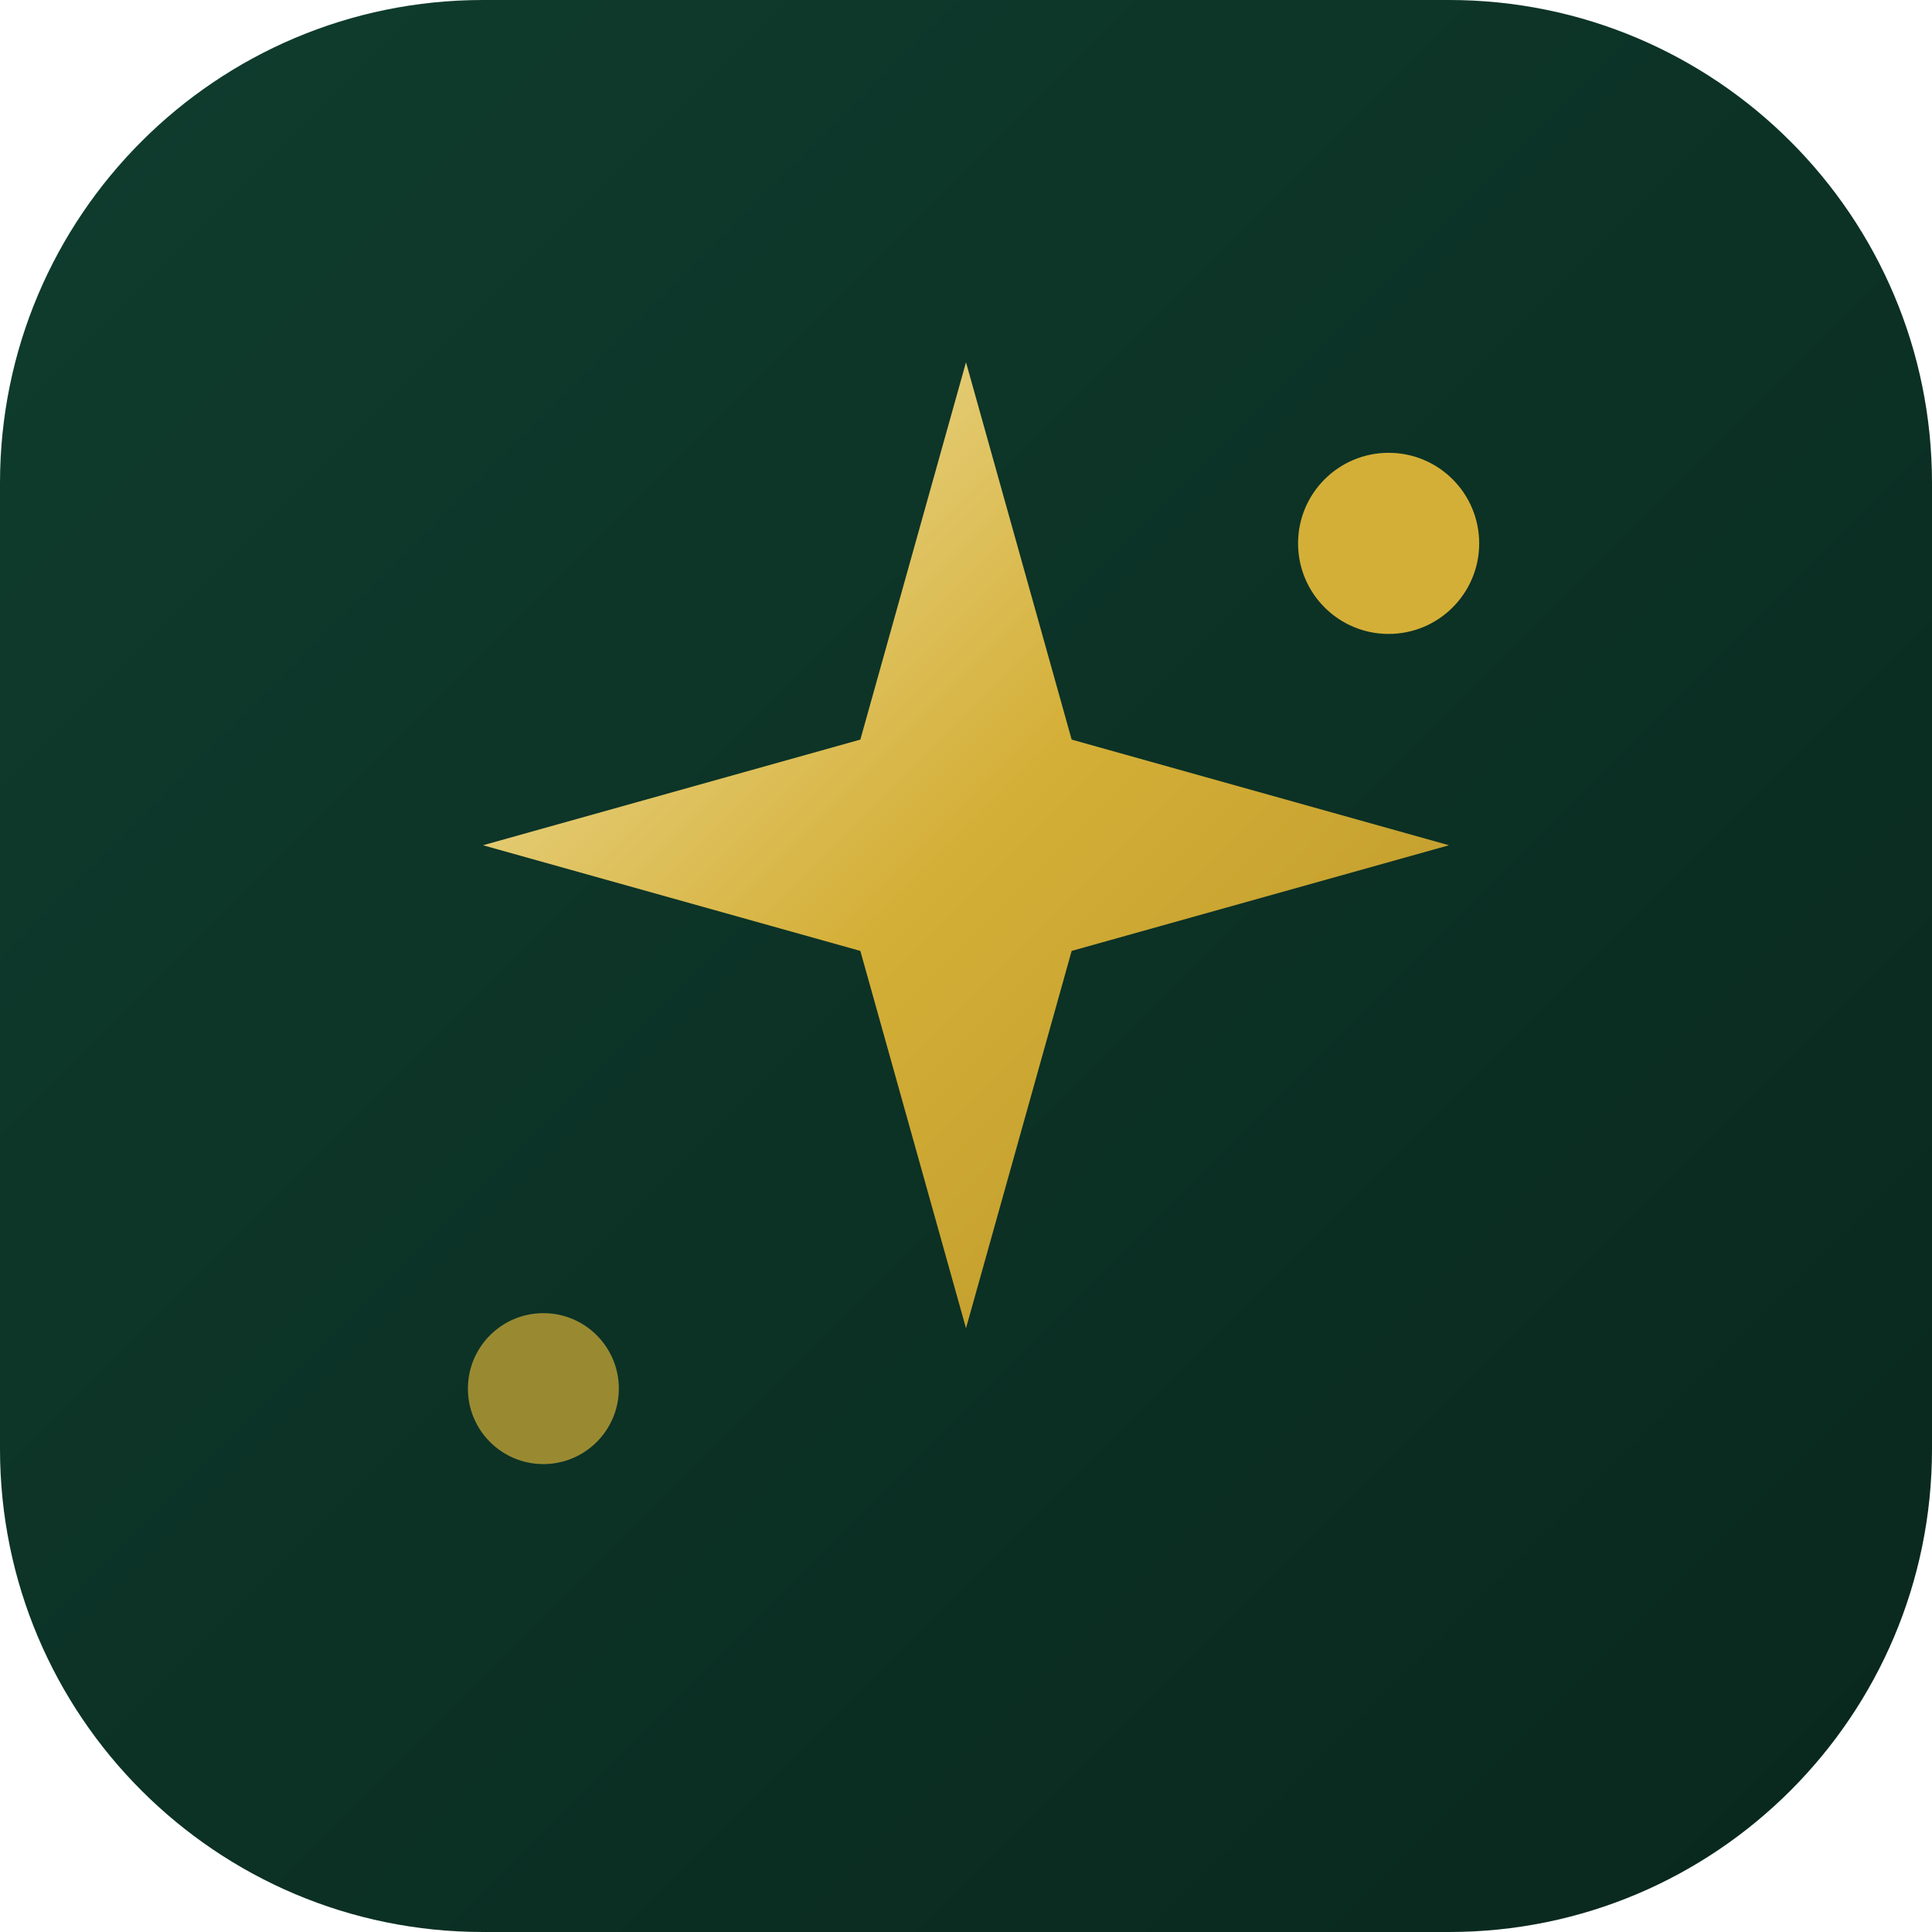
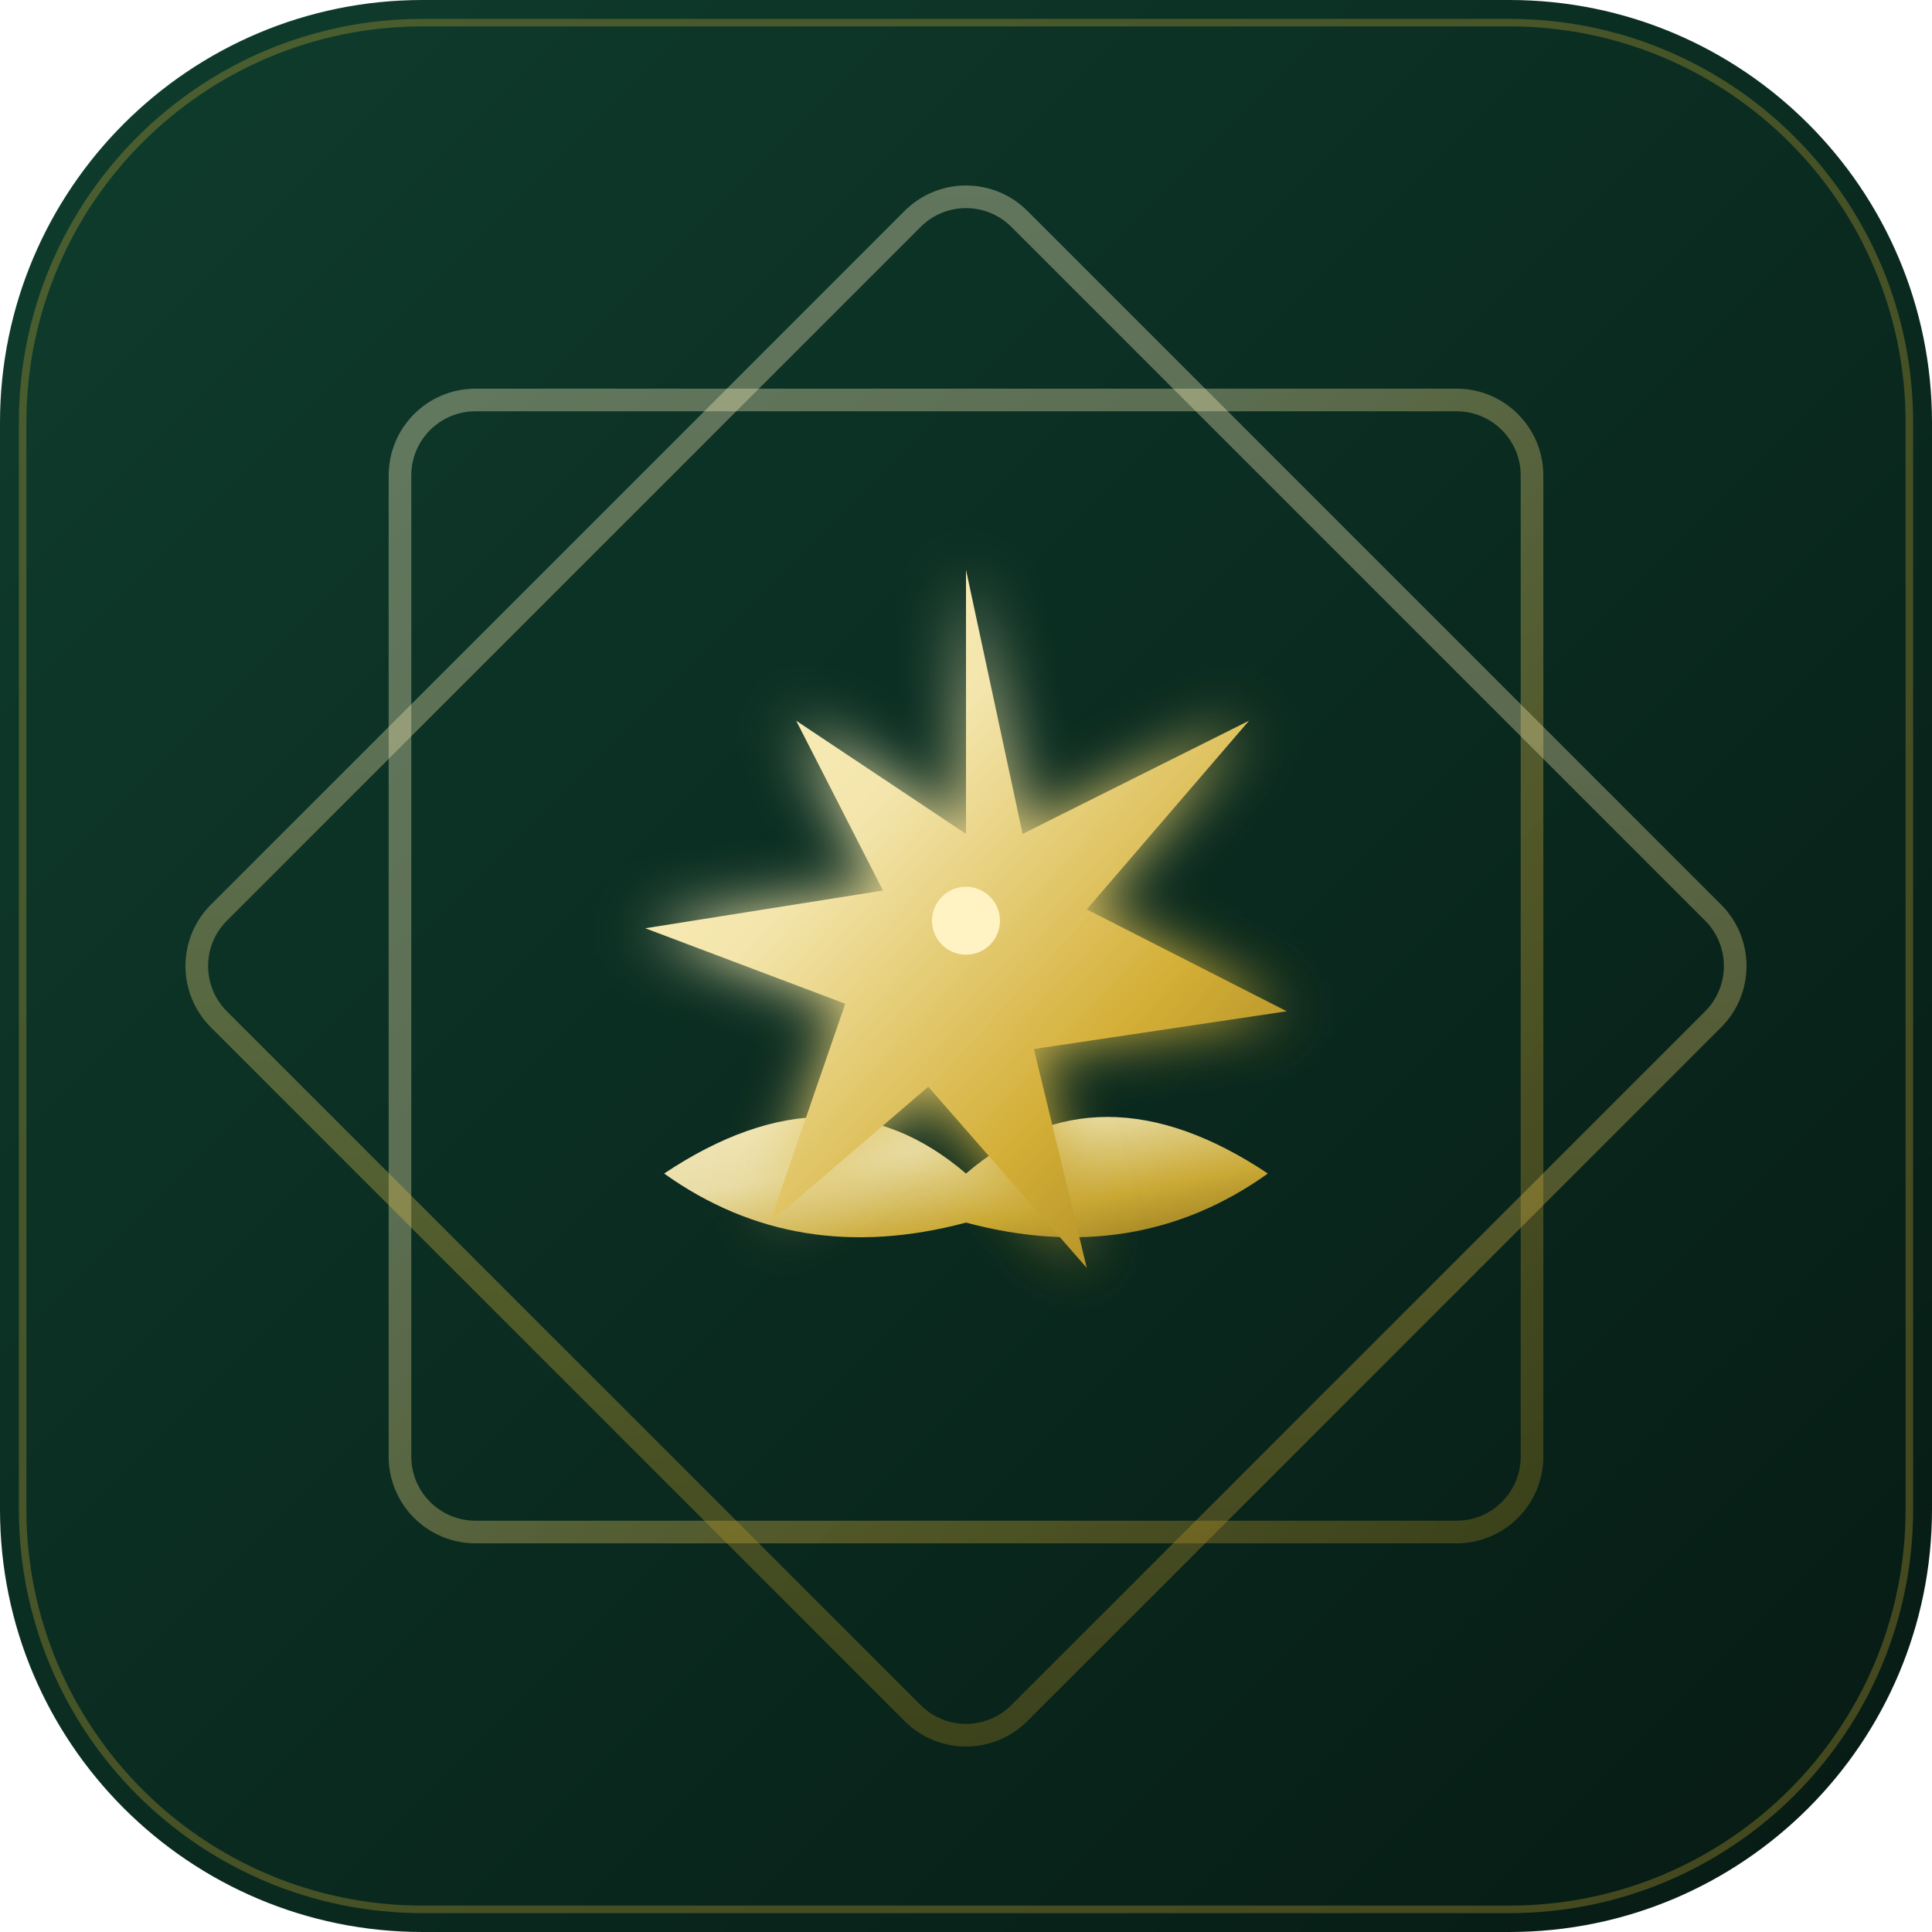
- <svg xmlns="http://www.w3.org/2000/svg" viewBox="0 0 64 64" width="64" height="64">
+ <svg xmlns="http://www.w3.org/2000/svg" viewBox="0 0 512 512" width="512" height="512">
  <defs>
    <linearGradient id="bgGrad" x1="0%" y1="0%" x2="100%" y2="100%">
      <stop offset="0%" stop-color="#0F3D2E" />
-       <stop offset="100%" stop-color="#09271D" />
+       <stop offset="100%" stop-color="#061A13" />
    </linearGradient>
    <linearGradient id="goldGrad" x1="0%" y1="0%" x2="100%" y2="100%">
-       <stop offset="0%" stop-color="#F3E5AB" />
-       <stop offset="50%" stop-color="#D4AF37" />
-       <stop offset="100%" stop-color="#B89428" />
+       <stop offset="0%" stop-color="#FFF3C4" />
+       <stop offset="35%" stop-color="#F3E5AB" />
+       <stop offset="70%" stop-color="#D4AF37" />
+       <stop offset="100%" stop-color="#9A7B1C" />
    </linearGradient>
+     <filter id="glow" x="-20%" y="-20%" width="140%" height="140%">
+       <feGaussianBlur stdDeviation="8" result="blur" />
+       <feComposite in="SourceGraphic" in2="blur" operator="over" />
+     </filter>
  </defs>
-   <rect width="64" height="64" rx="16" fill="url(#bgGrad)" />
-   <path d="M32 12 L35.5 24.5 L48 28 L35.5 31.5 L32 44 L28.5 31.5 L16 28 L28.5 24.5 Z" fill="url(#goldGrad)" />
-   <circle cx="46" cy="18" r="3" fill="#D4AF37" />
-   <circle cx="18" cy="46" r="2.5" fill="#D4AF37" opacity="0.7" />
+   <rect width="512" height="512" rx="112" fill="url(#bgGrad)" />
+   <rect width="500" height="500" x="6" y="6" rx="106" fill="none" stroke="#D4AF37" stroke-width="2" stroke-opacity="0.3" />
+   <g transform="translate(256, 256)">
+     <rect x="-150" y="-150" width="300" height="300" rx="20" fill="none" stroke="url(#goldGrad)" stroke-width="6" opacity="0.35" />
+     <rect x="-150" y="-150" width="300" height="300" rx="20" fill="none" stroke="url(#goldGrad)" stroke-width="6" transform="rotate(45)" opacity="0.35" />
+     <path d="M-80 55 Q-35 25 0 55 Q35 25 80 55 Q45 80 0 68 Q-45 80 -80 55 Z" fill="url(#goldGrad)" opacity="0.95" />
+     <path d="M0 -105 L15 -35 L75 -65 L32 -15 L85 12 L18 22 L32 80 L-10 32 L-52 68 L-32 10 L-85 -10 L-22 -20 L-45 -65 L0 -35 Z" fill="url(#goldGrad)" filter="url(#glow)" />
+     <circle cx="0" cy="-12" r="9" fill="#FFF3C4" />
+   </g>
</svg>
